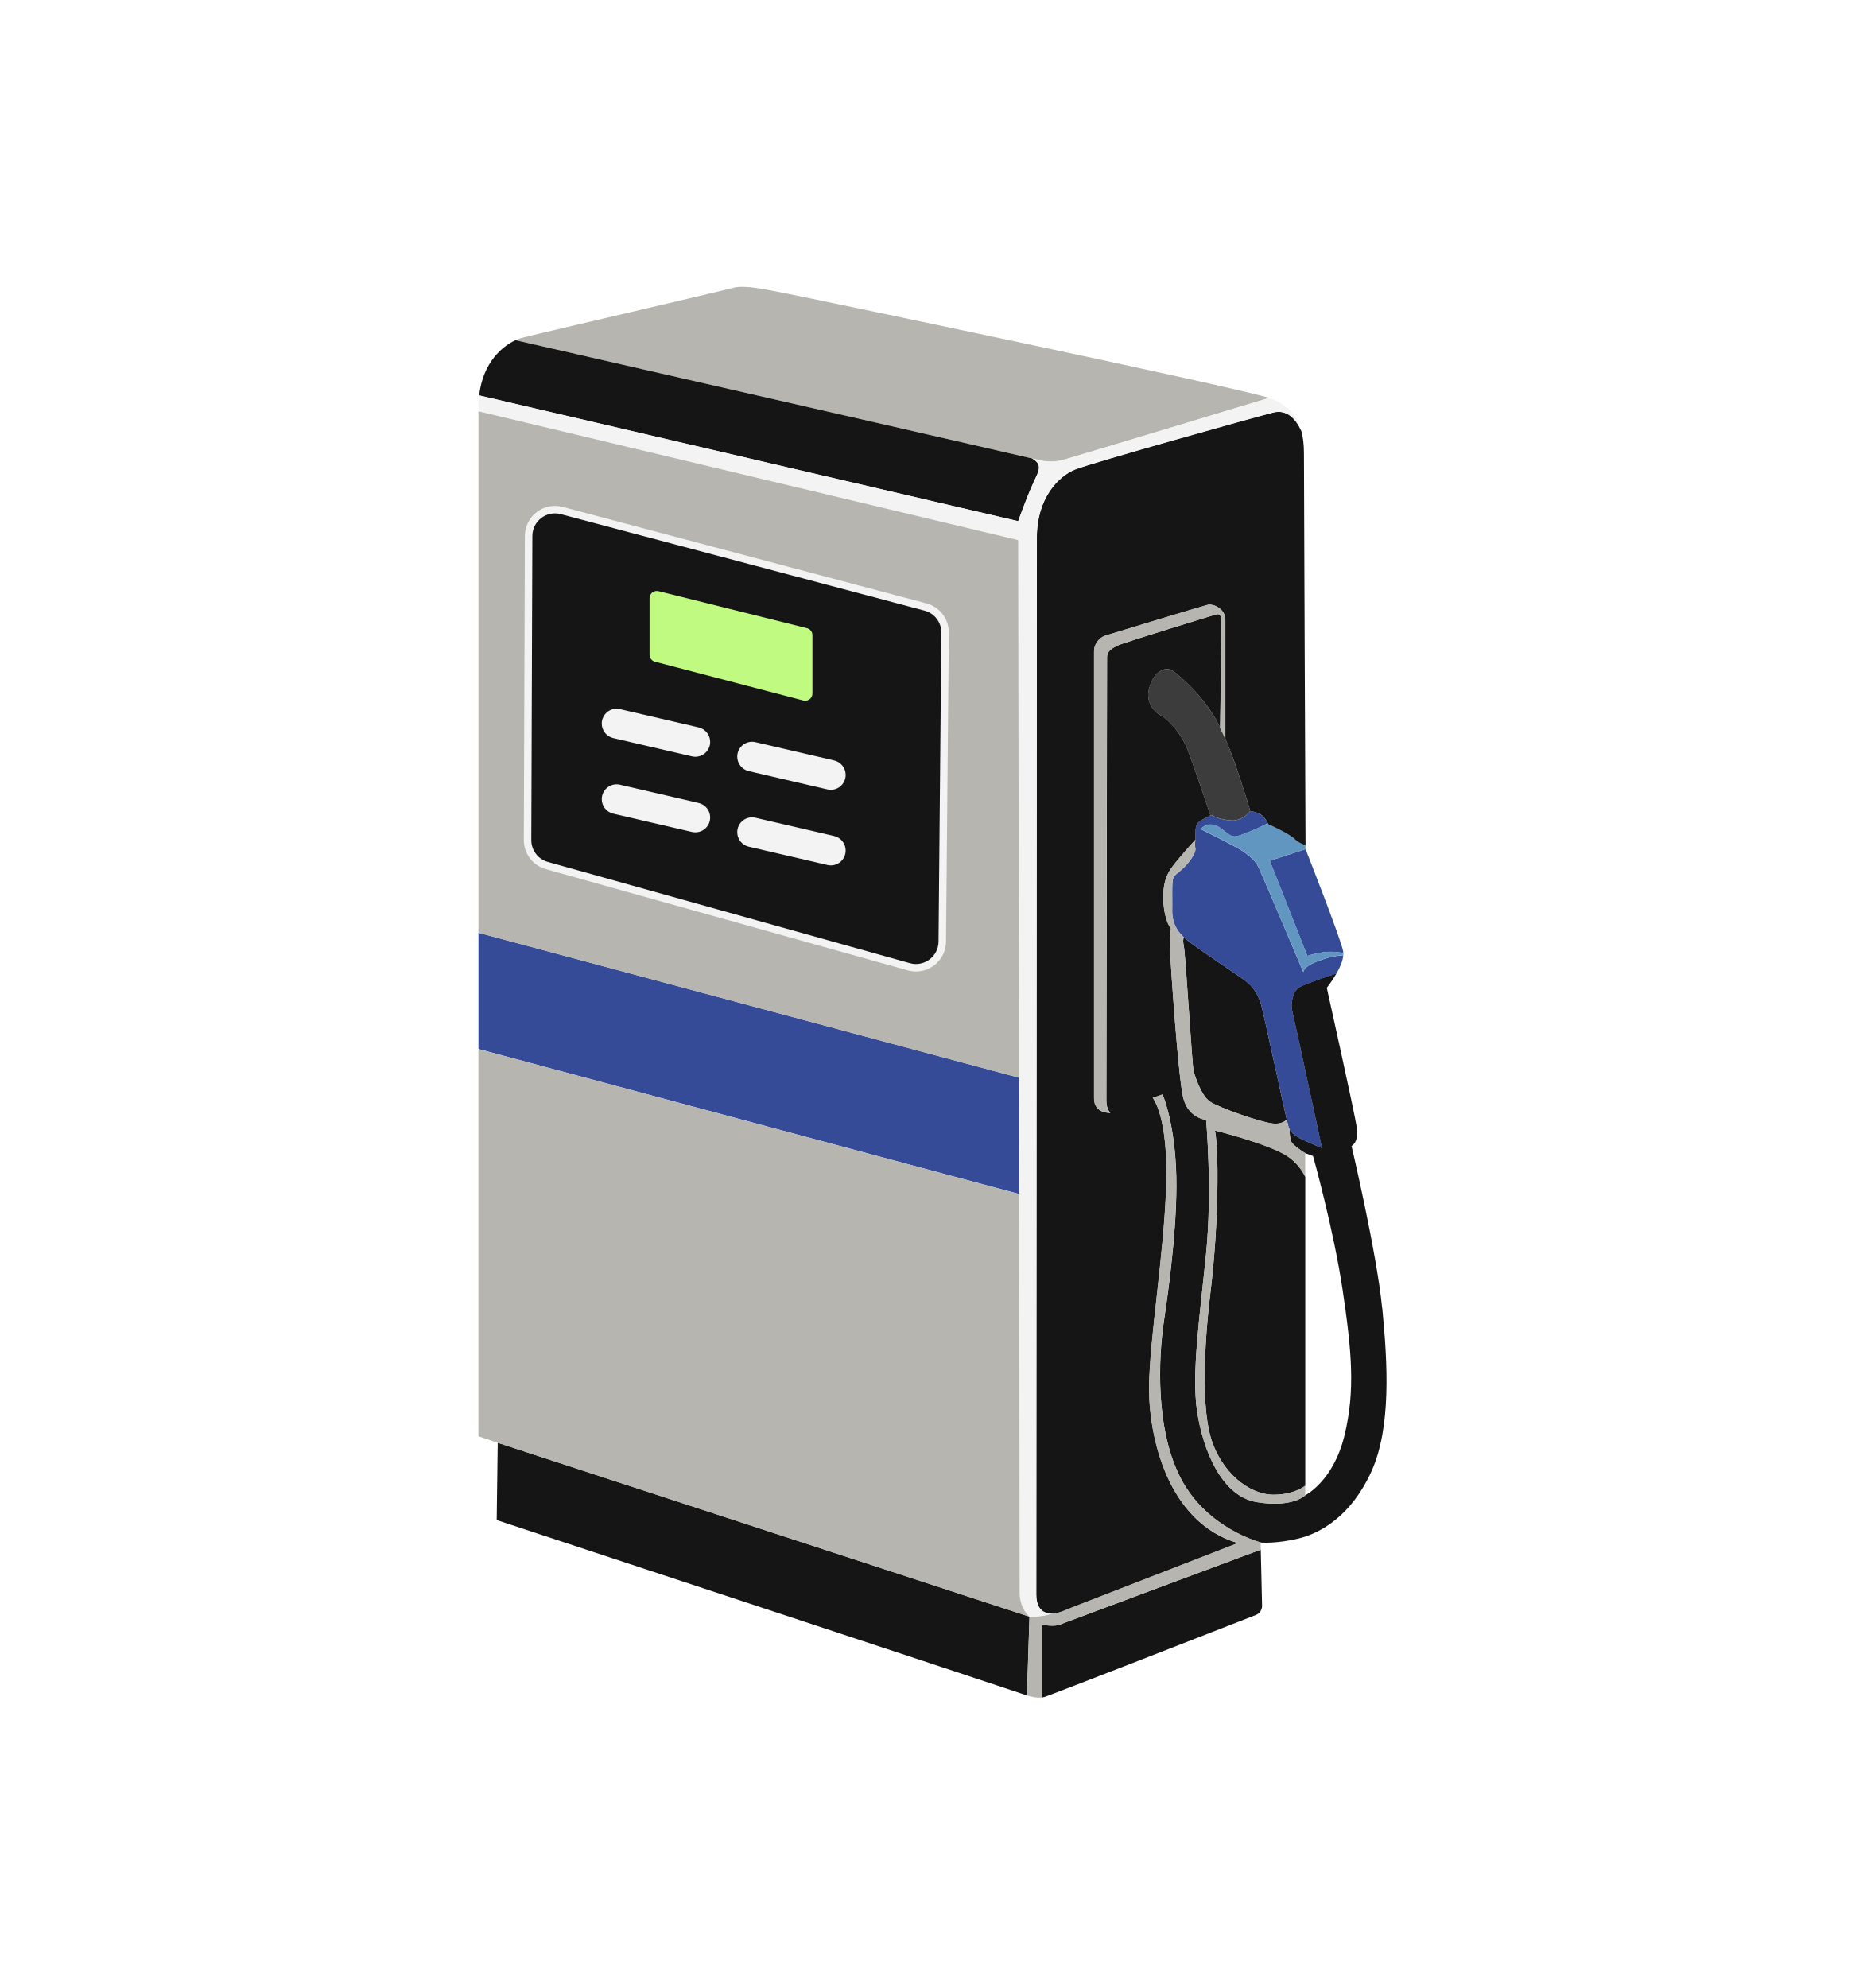
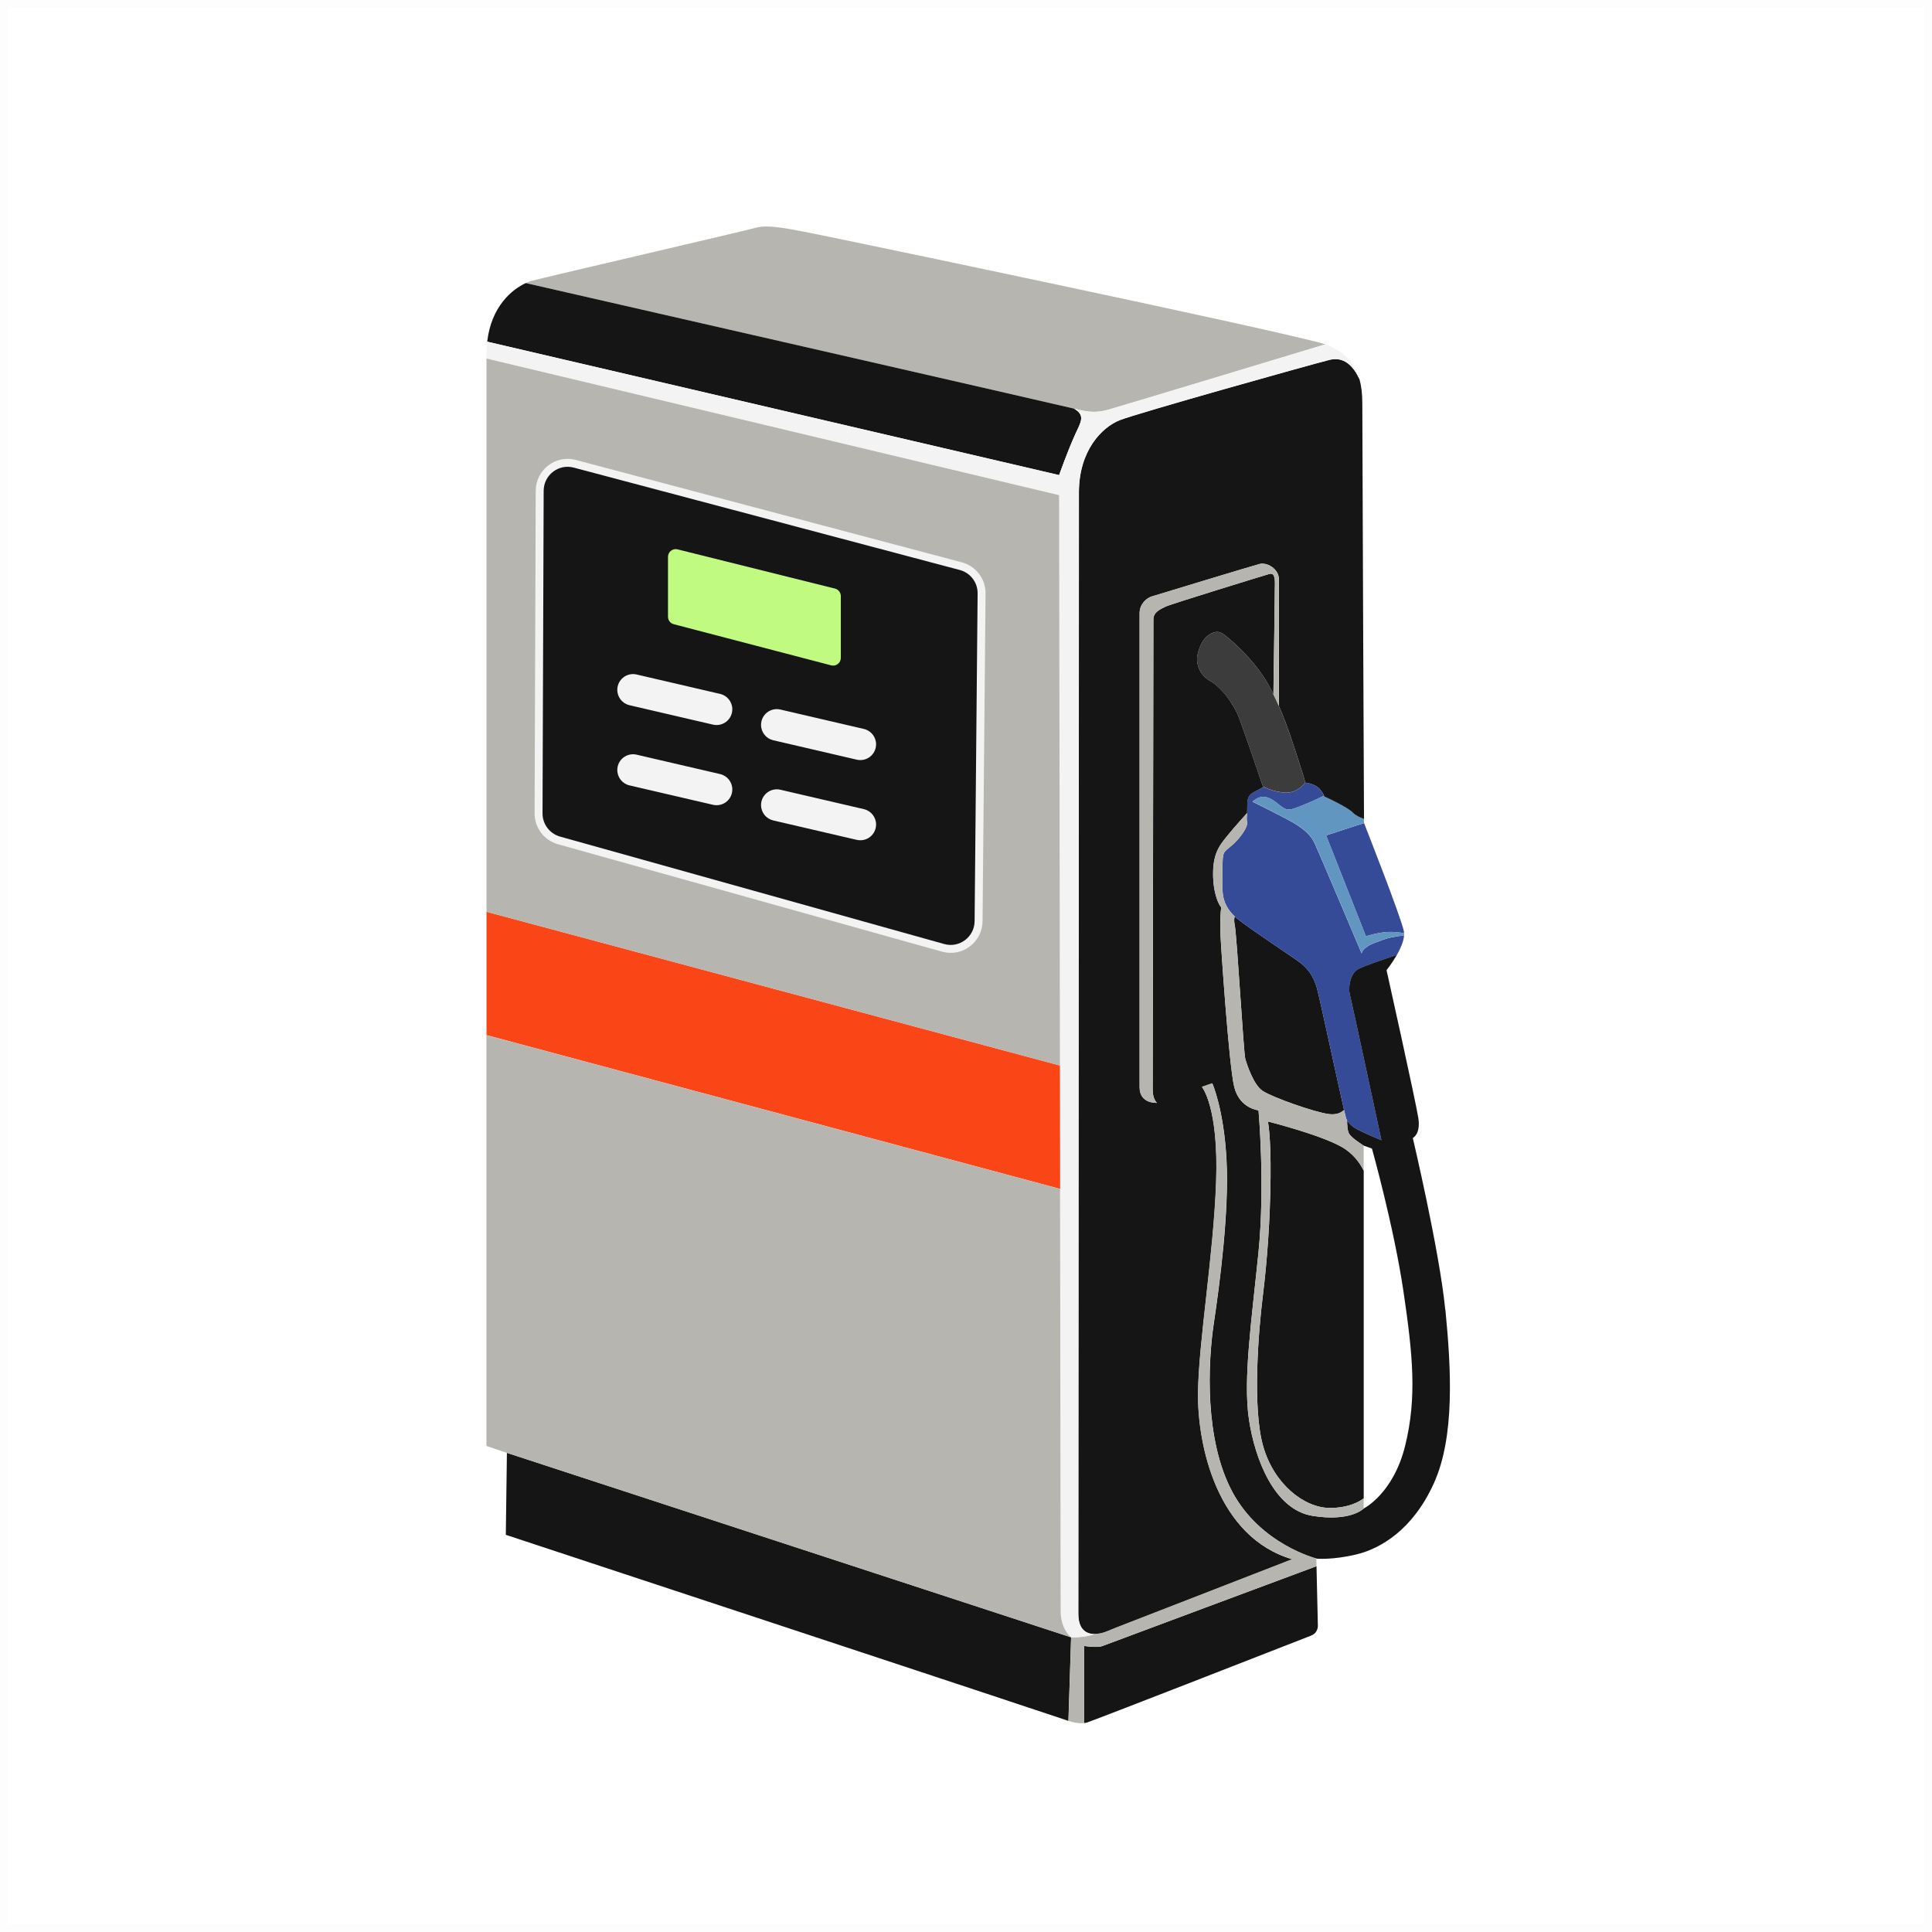
- <svg xmlns="http://www.w3.org/2000/svg" width="123" height="131" fill="none" viewBox="0 0 123 131">
-   <path fill="#151515" d="m32.8 95.071-.068 5.094s34.34 11.335 34.698 11.473q.113.043.245.085l.168-5.193-35.046-11.459zM68.656 107.066v4.791a1.4 1.4 0 0 0 .183-.037c.41-.124 11.6-4.491 13.921-5.4a.64.64 0 0 0 .41-.617l-.085-3.689c-1.062.396-12.972 4.83-13.288 4.955-.33.13-1.141 0-1.141 0zM84.622 76.056c-1.396-.776-4.557-1.563-4.557-1.563s.192.83.167 3.474a66 66 0 0 1-.483 7.376c-.277 2.229-.653 6.926.02 9.305.672 2.38 2.559 3.839 4.132 3.847 1.161.006 1.84-.387 2.116-.594V77.548a3.4 3.4 0 0 0-1.395-1.492M82.066 64.624c-.373-.292-3.05-2.047-3.882-2.712a3 3 0 0 1-.18-.159 1.1 1.1 0 0 0 0 .518c.138.654.553 8.013.663 8.359.11.345.498 1.577 1.077 1.965.579.387 3.218 1.327 4.115 1.438.486.06.775-.099.938-.258-.378-1.659-1.471-6.747-1.669-7.506-.235-.9-.69-1.356-1.062-1.648z" />
-   <path fill="#354b98" d="M86.153 62.991s.373-.124.828-.206c.39-.071.768-.11 1.542.008a1 1 0 0 0-.008-.105c-.162-.84-2.328-6.35-2.478-6.733l-2.356.767z" />
-   <path fill="#354b98" d="M86.746 63.379c-.856.317-.856.68-.856.68s-2.683-6.343-2.924-6.853c-.24-.51-.615-.804-1.068-1.116-.452-.314-2.788-1.46-2.788-1.46s.294-.3.636-.3c.341 0 .562.118 1.048.515.488.396.627.322 1.446 0 .543-.213 1.034-.45 1.305-.587-.02-.059-.079-.186-.265-.413-.277-.331-.899-.402-.899-.402s-.44.665-1.242.623c-.803-.043-1.326-.36-1.326-.36l-.65.346c-.386.206-.386.498-.386 1.025 0 .107 0 .19-.006.26-.01.278-.04.34.006.57.056.291-.441 1.01-.966 1.452-.526.442-.562.345-.562 1.438s.008.691 0 1.204c-.009.473.09 1.132.754 1.752q.083.08.18.159c.828.665 3.509 2.42 3.882 2.712s.828.748 1.062 1.649c.198.758 1.291 5.847 1.67 7.506a.8.8 0 0 0 .186-.27s-.048.134-.186.27c.07.305.116.495.127.52.067.154.18.346.497.567.316.22 1.698.79 1.698.79s-1.85-8.636-1.96-9.038 0-1.3.496-1.577c.373-.207 1.751-.671 2.421-.892.218-.382.415-.819.447-1.192-.147 0-.32.011-.506.048-.511.099-.415.057-1.271.374" />
-   <path fill="#6196c1" d="M88.526 62.79c-.774-.119-1.152-.079-1.542-.008-.455.082-.828.207-.828.207l-2.472-6.27 2.356-.767-.009-.022v-.238c-.24-.08-.522-.204-.689-.385-.33-.36-1.782-1.011-1.782-1.011s0-.014-.011-.042a17 17 0 0 1-1.306.586c-.819.322-.957.396-1.446 0-.489-.397-.71-.516-1.048-.516s-.636.3-.636.3 2.34 1.147 2.788 1.461c.453.315.828.61 1.068 1.116s2.924 6.852 2.924 6.852 0-.36.856-.68c.856-.316.76-.274 1.272-.373.183-.037.358-.048.505-.048a1 1 0 0 0 0-.167z" />
-   <path fill="#3c3c3c" d="M80.113 47.388c-.923-1.674-2.601-3.038-2.844-3.191-.244-.153-.498-.173-.87.068-.373.243-.594.747-.704 1.231s.068 1.226.76 1.62c.69.393 1.45 1.35 1.817 2.305.319.832 1.262 3.607 1.5 4.306q.044-.025.045-.025s.525.317 1.325.36 1.242-.623 1.242-.623-.067-.306-.41-1.34c-.34-1.033-.937-3.044-1.86-4.717z" />
-   <path fill="#151515" d="M91.083 86.187c-.36-3.667-2.017-10.672-2.017-10.672s.497-.22.344-1.232c-.153-1.01-1.974-9.19-1.974-9.19s.339-.422.638-.946c-.67.22-2.048.682-2.42.892-.498.277-.608 1.175-.498 1.577s1.96 9.038 1.96 9.038-1.38-.566-1.697-.79a1.4 1.4 0 0 1-.436-.447c0 .297.03.687.133.849.181.278.9.725.9.725l.513.184s1.361 4.853 1.952 8.84c.59 3.986.847 6.625.11 9.616s-2.576 3.901-2.576 3.901-.81.84-3.184.453c-2.373-.388-3.573-3.525-3.943-5.997-.368-2.472.166-6.144.59-10.335.424-4.188.006-8.854.006-8.854s-1.173-.11-1.508-1.452c-.337-1.343-.854-9.163-.854-9.44 0-.278-.056-.83.043-1.716-.306-.374-.483-1.218-.498-1.84-.014-.624 0-1.385.498-2.105.339-.492 1.138-1.393 1.61-1.91.003-.072.005-.154.005-.261 0-.527 0-.816.387-1.025.291-.156.511-.275.605-.323-.237-.702-1.181-3.477-1.5-4.307-.367-.954-1.124-1.91-1.816-2.305-.69-.393-.87-1.135-.76-1.619s.33-.988.703-1.232c.373-.243.627-.22.87-.068.243.153 1.918 1.515 2.845 3.191.105.187.2.38.296.572.025-1.727.094-6.45.094-6.909 0-.563-.156-.617-.359-.563-.204.057-6.141 1.874-6.464 2.039-.322.167-.725.323-.725.793L72.91 72.53c0 .58.266.804.266.804s-1.076.073-1.076-.968V42.925c0-.592.449-.949.74-1.04.29-.09 6.248-1.902 6.711-2.02.464-.12 1.201.296 1.201.962v7.863c.574 1.32.972 2.642 1.226 3.415.342 1.033.41 1.339.41 1.339s.621.068.898.402c.277.331.277.456.277.456s1.45.651 1.782 1.01c.167.179.45.304.69.386-.011-2.478-.105-23.649-.105-25.835 0-.58-.062-1.061-.173-1.463-.392-.884-1.01-1.425-1.852-1.212-1.381.35-11.913 3.304-13.034 3.746-1.124.441-2.54 1.9-2.54 4.485s-.037 68.258-.037 69.662 1.031 1.402 1.822 1.071c.791-.332 0 0 11.47-4.466-4.675-1.364-5.893-7.087-5.857-10.315.037-3.23.958-8.488 1.124-13.138.168-4.65-.884-5.886-.884-5.886l.645-.221s.717 1.585.884 4.78c.166 3.19-.424 7.675-.791 10.13s-.59 7.235 1.161 10.483c1.749 3.247 5.215 4.125 5.215 4.125s.994.096 2.486-.263c1.49-.36 3.494-1.523 4.805-4.415 1.31-2.894 1.076-7.101.717-10.767z" />
-   <path fill="#b6b5b0" d="M76.667 59.35c.014.623.192 1.467.497 1.84-.096.887-.042 1.439-.042 1.716 0 .278.517 8.096.853 9.44.336 1.345 1.508 1.453 1.508 1.453s.418 4.663-.006 8.854c-.423 4.188-.957 7.86-.59 10.335.367 2.472 1.57 5.609 3.944 5.997s3.183-.453 3.183-.453V97.9c-.277.206-.954.603-2.116.594-1.573-.008-3.46-1.467-4.132-3.848-.673-2.381-.294-7.076-.02-9.304.277-2.228.455-4.734.483-7.376.028-2.645-.166-3.474-.166-3.474s3.16.79 4.556 1.563a3.4 3.4 0 0 1 1.395 1.492v-1.557s-.717-.448-.898-.725c-.104-.162-.13-.55-.132-.85a1 1 0 0 1-.063-.122 7 7 0 0 1-.127-.52c-.164.158-.452.317-.938.257-.898-.11-3.534-1.05-4.116-1.438-.579-.388-.966-1.62-1.076-1.965-.11-.346-.523-7.705-.664-8.359a1.14 1.14 0 0 1 0-.518c-.664-.62-.762-1.28-.754-1.752.008-.513 0-.11 0-1.204s.037-.997.562-1.438c.526-.442 1.022-1.164.966-1.453-.045-.232-.017-.291-.005-.569-.472.521-1.27 1.422-1.61 1.911-.498.72-.512 1.481-.498 2.104z" />
-   <path fill="#b6b5b0" d="M79.546 39.864c-.464.12-6.422 1.931-6.713 2.022a1.11 1.11 0 0 0-.74 1.04v29.44c0 1.043 1.077.969 1.077.969s-.266-.22-.266-.804l.045-29.212c0-.47.404-.629.727-.793.322-.167 6.26-1.985 6.463-2.039.203-.056.358 0 .358.564 0 .459-.067 5.179-.093 6.908q.178.363.34.731v-7.863c0-.665-.74-1.079-1.2-.963zM68.02 30.211c-.24-.138-.591-.28-1.088-.438.497.155.847.297 1.087.438.707.179 1.266.309 2.091.083.703-.193 10.557-3.175 13.53-4.075-2.909-.872-30.62-6.648-31.74-6.863-1.16-.221-2.799-.61-3.59-.388-.79.22-13.127 3.08-13.955 3.304-.11.028-.24.077-.38.142 9.756 2.23 33.47 7.653 34.036 7.795h.008z" />
-   <path fill="#151515" d="M68.093 31.822c.354-.773.662-1.184-.073-1.611h-.008c-.566-.142-24.277-5.567-34.037-7.795-.848.385-2.15 1.447-2.399 3.64L67.1 34.346s.526-1.495.994-2.52z" />
-   <path fill="#b6b5b0" d="m67.845 106.53-.166 5.193c.293.094.652.173.977.133v-4.79s.81.13 1.141 0c.317-.125 12.23-4.559 13.289-4.955l-.012-.482s-3.466-.877-5.214-4.125-1.529-8.027-1.162-10.482c.368-2.455.958-6.94.791-10.132-.166-3.19-.884-4.778-.884-4.778l-.644.22s1.048 1.238.884 5.887c-.166 4.65-1.087 9.91-1.124 13.138-.037 3.23 1.178 8.95 5.856 10.315-11.47 4.465-10.678 4.134-11.47 4.465a2.2 2.2 0 0 1-.795.181c-.634.249-1.467.207-1.467.207z" />
-   <path fill="#f3f3f3" d="M83.862 26.295a2 2 0 0 0-.22-.076c-2.977.9-12.83 3.879-13.531 4.074-.825.227-1.384.1-2.091-.082.735.427.427.838.073 1.611-.468 1.025-.994 2.52-.994 2.52l-35.523-8.288c-.028.241-.045.49-.045.756v.29L67.1 35.584s.096 68.133.096 69.297.65 1.648.65 1.648.833.042 1.466-.207c-.551.006-1.026-.3-1.026-1.251 0-1.402.037-67.077.037-69.663s1.418-4.04 2.54-4.485c1.124-.441 11.653-3.395 13.034-3.746.842-.212 1.46.329 1.853 1.212-.33-1.209-1.09-1.71-1.89-2.098z" />
-   <path fill="#354b98" d="m67.15 71.015-35.619-9.55v7.662l35.63 9.553c-.002-2.512-.008-5.086-.01-7.668z" />
-   <path fill="#b6b5b0" d="M67.1 35.589 31.53 27.103v34.363l35.62 9.55zM67.195 104.886l-.037-26.202-35.63-9.554v25.514l1.27.431 35.046 11.459s-.65-.484-.65-1.648" />
-   <path fill="#151515" stroke="#f3f3f3" stroke-miterlimit="10" stroke-width=".493" d="m34.836 35.316-.07 20.038c0 .782.516 1.47 1.268 1.68l23.861 6.673a1.735 1.735 0 0 0 2.201-1.657l.186-20.355A1.734 1.734 0 0 0 60.992 40l-23.978-6.36a1.736 1.736 0 0 0-2.178 1.674z" />
-   <path fill="#f3f3f3" d="m45.602 49.842-5.19-1.206a.98.98 0 0 1-.756-.954.977.977 0 0 1 1.197-.954l5.19 1.206a.98.98 0 0 1 .757.954.977.977 0 0 1-1.198.954M45.602 54.822l-5.19-1.206a.98.98 0 0 1-.756-.954.977.977 0 0 1 1.197-.954l5.19 1.206a.98.98 0 0 1 .757.954.977.977 0 0 1-1.198.954M54.531 52.019l-5.19-1.206a.98.98 0 0 1-.756-.955.977.977 0 0 1 1.197-.954l5.19 1.206a.98.98 0 0 1 .757.955.977.977 0 0 1-1.198.954M54.531 57l-5.19-1.207a.98.98 0 0 1-.756-.954.977.977 0 0 1 1.197-.954l5.19 1.206a.98.98 0 0 1 .757.954.977.977 0 0 1-1.198.955" />
-   <path fill="#c1fa81" d="M42.805 39.42v3.723c0 .218.147.408.356.461l9.78 2.557c.302.08.599-.15.599-.461v-3.843c0-.22-.15-.41-.362-.464l-9.78-2.438a.477.477 0 0 0-.593.464" />
+ <svg xmlns="http://www.w3.org/2000/svg" width="240" height="240" fill="none" viewBox="0 0 240 240">
+   <path stroke="#000" stroke-opacity=".01" d="M.5.5h239v239H.5z" />
+   <path fill="#151515" d="m62.97 180.475-.135 10.187s68.678 22.669 69.395 22.946c.148.057.317.113.492.17l.334-10.386-70.091-22.917zM134.683 204.463v9.582c.124-.017.249-.039.367-.074.819-.248 23.198-8.981 27.842-10.799.508-.197.83-.689.818-1.233l-.169-7.379c-2.123.792-25.943 9.66-26.576 9.91-.661.26-2.282 0-2.282 0zM166.615 142.444c-2.791-1.552-9.113-3.127-9.113-3.127s.384 1.661.332 6.949c-.056 5.289-.411 10.295-.966 14.752-.553 4.458-1.304 13.851.04 18.609 1.345 4.762 5.119 7.678 8.266 7.695 2.322.012 3.678-.775 4.231-1.188v-40.706c-.464-.951-1.305-2.158-2.79-2.984M161.502 119.58c-.746-.583-6.101-4.094-7.763-5.425a5 5 0 0 1-.36-.317c-.069.272-.091.606 0 1.036.276 1.308 1.106 16.026 1.326 16.717.222.691.995 3.154 2.154 3.931 1.157.775 6.435 2.655 8.231 2.877.971.118 1.548-.199 1.876-.517-.757-3.318-2.943-13.495-3.339-15.012-.469-1.801-1.379-2.712-2.125-3.296z" />
+   <path fill="#354b98" d="M169.677 116.314s.746-.249 1.656-.413c.778-.142 1.536-.221 3.084.017a1.2 1.2 0 0 0-.017-.21c-.322-1.682-4.655-12.702-4.955-13.466l-4.711 1.535z" />
+   <path fill="#354b98" d="M170.863 117.089c-1.712.634-1.712 1.359-1.712 1.359s-5.367-12.685-5.848-13.704-1.231-1.608-2.136-2.231c-.904-.629-5.576-2.922-5.576-2.922s.587-.6 1.272-.6c.682 0 1.124.237 2.096 1.03.976.793 1.254.646 2.893 0 1.084-.425 2.067-.9 2.61-1.172-.04-.119-.159-.374-.531-.827-.555-.663-1.797-.804-1.797-.804s-.881 1.33-2.486 1.246c-1.604-.085-2.65-.72-2.65-.72s-.526.278-1.3.692c-.773.413-.773.996-.773 2.05 0 .215 0 .379-.012.521-.022.554-.078.679.012 1.138.113.583-.882 2.021-1.932 2.905-1.051.883-1.125.691-1.125 2.877s.017 1.381 0 2.406c-.017.946.181 2.265 1.509 3.506.113.107.231.209.36.317 1.656 1.331 7.017 4.842 7.763 5.425s1.656 1.495 2.125 3.296c.396 1.517 2.583 11.694 3.339 15.012.277-.266.372-.538.372-.538s-.095.266-.372.538c.142.611.232.991.254 1.042.135.306.362.691.995 1.132.632.442 3.395 1.581 3.395 1.581s-3.7-17.272-3.92-18.077c-.221-.804 0-2.599.993-3.154.746-.413 3.503-1.342 4.843-1.784.435-.764.829-1.636.892-2.384-.293 0-.638.023-1.012.097-1.022.198-.829.113-2.541.747" />
+   <path fill="#6196c1" d="M174.423 115.913c-1.548-.238-2.305-.159-3.085-.017-.909.164-1.655.413-1.655.413l-4.943-12.538 4.711-1.534-.017-.046v-.475c-.48-.159-1.045-.408-1.378-.771-.661-.719-3.565-2.021-3.565-2.021s0-.029-.023-.085c-.542.272-1.531.747-2.61 1.172-1.638.646-1.915.793-2.893 0s-1.418-1.03-2.096-1.03-1.271.6-1.271.6 4.678 2.293 5.576 2.922c.905.628 1.656 1.217 2.135 2.231.482 1.014 5.848 13.704 5.848 13.704s0-.719 1.712-1.359c1.712-.634 1.521-.549 2.543-.747a5 5 0 0 1 1.011-.097 1.6 1.6 0 0 0 0-.334z" />
+   <path fill="#3c3c3c" d="M157.597 85.107c-1.847-3.347-5.202-6.076-5.689-6.382-.486-.306-.995-.345-1.739.136-.746.487-1.188 1.495-1.408 2.463-.22.969.136 2.453 1.521 3.24 1.377.787 2.898 2.7 3.632 4.61.638 1.664 2.526 7.214 3 8.612.057-.033.091-.05.091-.05s1.05.634 2.649.719 2.486-1.246 2.486-1.246-.135-.612-.82-2.679c-.683-2.067-1.874-6.087-3.723-9.434z" />
+   <path fill="#151515" d="M179.537 162.705c-.719-7.333-4.035-21.342-4.035-21.342s.995-.443.689-2.465c-.305-2.021-3.948-18.381-3.948-18.381s.678-.844 1.277-1.892c-1.34.442-4.096 1.365-4.842 1.784-.995.555-1.216 2.35-.995 3.154s3.922 18.077 3.922 18.077-2.764-1.133-3.397-1.581c-.479-.333-.722-.634-.87-.894 0 .595.058 1.375.266 1.698.362.556 1.797 1.451 1.797 1.451l1.028.367s2.723 9.707 3.904 17.68 1.695 13.251.22 19.232-5.152 7.803-5.152 7.803-1.621 1.681-6.368.906c-4.745-.776-7.147-7.05-7.886-11.994-.735-4.944.333-12.288 1.18-20.67.848-8.376.011-17.708.011-17.708s-2.345-.221-3.016-2.904c-.672-2.685-1.707-18.326-1.707-18.881s-.112-1.659.086-3.432c-.611-.747-.966-2.435-.995-3.681s0-2.769.995-4.207c.677-.986 2.275-2.786 3.219-3.823.007-.141.012-.305.012-.521 0-1.053 0-1.63.773-2.05.582-.311 1.023-.549 1.21-.645-.474-1.405-2.362-6.954-3-8.614-.734-1.908-2.248-3.822-3.633-4.61-1.379-.786-1.741-2.27-1.52-3.238.22-.969.662-1.977 1.408-2.464.744-.487 1.253-.441 1.739-.136.486.306 3.836 3.03 5.689 6.382.21.374.401.76.594 1.144.05-3.454.186-12.9.186-13.817 0-1.127-.31-1.235-.717-1.127-.408.113-12.283 3.749-12.928 4.077-.643.334-1.451.646-1.451 1.586s-.09 57.263-.09 58.424.531 1.608.531 1.608-2.153.147-2.153-1.936V76.182c0-1.184.898-1.897 1.48-2.079.582-.18 12.498-3.805 13.424-4.043s2.401.595 2.401 1.925v15.726c1.147 2.64 1.944 5.284 2.453 6.83.683 2.067.819 2.678.819 2.678s1.243.136 1.796.805c.554.662.554.911.554.911s2.899 1.303 3.565 2.022c.332.357.897.606 1.379.77-.023-4.955-.21-47.297-.21-51.668 0-1.161-.123-2.124-.345-2.928-.785-1.767-2.023-2.848-3.706-2.424-2.762.702-23.825 6.609-26.068 7.492-2.248.884-5.079 3.8-5.079 8.97s-.074 136.516-.074 139.325 2.062 2.803 3.645 2.141c1.582-.663 0 0 22.938-8.931-9.35-2.729-11.786-14.174-11.712-20.629.073-6.462 1.915-16.978 2.248-26.277s-1.768-11.772-1.768-11.772l1.288-.443s1.436 3.171 1.769 9.559c.333 6.383-.847 15.352-1.583 20.263-.734 4.909-1.179 14.468 2.323 20.964 3.498 6.494 10.429 8.251 10.429 8.251s1.989.192 4.973-.527c2.982-.72 6.988-3.046 9.609-8.829 2.622-5.788 2.153-14.203 1.436-21.535z" />
+   <path fill="#b6b5b0" d="M150.705 109.032c.029 1.246.384 2.933.995 3.681-.193 1.772-.085 2.877-.085 3.432s1.034 16.19 1.706 18.879c.671 2.691 3.017 2.906 3.017 2.906s.836 9.327-.012 17.708c-.847 8.375-1.915 15.72-1.18 20.669.734 4.945 3.141 11.219 7.886 11.995 4.747.775 6.368-.906 6.368-.906v-1.263c-.554.413-1.91 1.206-4.232 1.189-3.147-.017-6.921-2.933-8.265-7.696-1.345-4.762-.588-14.152-.04-18.608.553-4.457.91-9.468.966-14.752.057-5.29-.333-6.949-.333-6.949s6.321 1.58 9.113 3.127c1.486.826 2.327 2.032 2.791 2.984v-3.114s-1.435-.895-1.797-1.451c-.208-.323-.259-1.098-.265-1.698a2 2 0 0 1-.124-.245c-.024-.044-.114-.424-.255-1.041-.327.318-.904.634-1.875.515-1.798-.221-7.069-2.101-8.233-2.876-1.157-.776-1.932-3.239-2.152-3.93s-1.045-15.409-1.328-16.717a2.3 2.3 0 0 1 0-1.037c-1.328-1.24-1.524-2.559-1.507-3.505.015-1.025 0-.221 0-2.407s.073-1.993 1.123-2.877 2.045-2.327 1.932-2.905c-.09-.464-.034-.583-.01-1.138-.944 1.042-2.538 2.843-3.221 3.822-.995 1.439-1.023 2.962-.995 4.208z" />
+   <path fill="#b6b5b0" d="M156.463 70.06c-.927.238-12.843 3.863-13.425 4.044s-1.48.894-1.48 2.078v58.883c0 2.084 2.153 1.937 2.153 1.937s-.531-.442-.531-1.608.09-57.485.09-58.425.808-1.257 1.453-1.585c.643-.335 12.52-3.97 12.926-4.078.406-.113.717 0 .717 1.127 0 .918-.135 10.358-.186 13.818.237.481.463.974.678 1.46V71.987c0-1.33-1.48-2.158-2.401-1.926zM133.41 50.755c-.48-.278-1.181-.56-2.175-.878.994.311 1.695.595 2.175.878 1.413.356 2.531.617 4.181.164 1.407-.385 21.113-6.348 27.062-8.149-5.819-1.744-61.243-13.297-63.48-13.727-2.322-.442-5.6-1.217-7.181-.776s-26.255 6.162-27.91 6.609c-.22.056-.48.153-.763.283 19.515 4.462 66.944 15.307 68.074 15.59h.017z" />
+   <path fill="#151515" d="M133.558 53.975c.706-1.546 1.322-2.367-.147-3.222h-.017c-1.13-.283-48.554-11.133-68.073-15.59-1.695.77-4.3 2.894-4.797 7.283l71.045 16.575s1.052-2.99 1.989-5.04z" />
+   <path fill="#b6b5b0" d="m133.062 203.393-.333 10.385c.587.188 1.304.346 1.955.267v-9.582s1.621.26 2.282 0c.633-.249 24.458-9.118 26.576-9.91l-.022-.963s-6.932-1.755-10.429-8.25c-3.498-6.496-3.057-16.054-2.323-20.965.735-4.91 1.915-13.879 1.582-20.262-.333-6.382-1.768-9.558-1.768-9.558l-1.289.441s2.096 2.475 1.768 11.773c-.333 9.299-2.174 19.821-2.248 26.276-.073 6.462 2.356 17.901 11.713 20.631-22.939 8.93-21.357 8.268-22.939 8.93-.509.215-1.074.357-1.593.362-1.266.498-2.932.414-2.932.414z" />
+   <path fill="#f3f3f3" d="M165.094 42.922a4 4 0 0 0-.44-.153c-5.954 1.8-25.66 7.758-27.061 8.149-1.651.453-2.769.198-4.182-.164 1.469.855.853 1.676.147 3.222-.937 2.05-1.989 5.04-1.989 5.04L60.524 42.44c-.057.482-.09.98-.09 1.512v.578l71.135 16.972s.193 136.267.193 138.594c0 2.328 1.299 3.296 1.299 3.296s1.666.084 2.932-.414c-1.102.012-2.051-.6-2.051-2.502 0-2.803.073-134.155.073-139.325s2.837-8.081 5.08-8.97c2.248-.884 23.306-6.79 26.068-7.492 1.684-.425 2.92.657 3.707 2.423-.662-2.418-2.182-3.42-3.781-4.196z" />
+   <path fill="#fa4616" d="m131.671 132.362-71.237-19.101v15.324l71.26 19.107c-.006-5.023-.017-10.171-.023-15.335z" />
+   <path fill="#b6b5b0" d="M131.569 61.51 60.434 44.538v68.725l71.237 19.101zM131.76 200.103c0-.962-.034-24.781-.074-52.404l-71.26-19.106v51.027l2.542.862 70.091 22.917s-1.299-.968-1.299-3.296" />
+   <path fill="#151515" stroke="#f3f3f3" stroke-miterlimit="10" stroke-width=".986" d="m67.043 60.964-.141 40.076a3.48 3.48 0 0 0 2.537 3.358l47.723 13.348c2.198.617 4.379-1.031 4.401-3.313l.373-40.71a3.47 3.47 0 0 0-2.582-3.393L71.399 57.611c-2.192-.583-4.345 1.07-4.356 3.347z" />
+   <path fill="#f3f3f3" d="m88.575 90.016-10.378-2.412a1.956 1.956 0 0 1-1.514-1.908 1.955 1.955 0 0 1 2.395-1.909L89.457 86.2a1.956 1.956 0 0 1 1.514 1.908 1.955 1.955 0 0 1-2.396 1.908M88.575 99.976l-10.378-2.412a1.956 1.956 0 0 1-1.514-1.909 1.955 1.955 0 0 1 2.395-1.908l10.379 2.412a1.956 1.956 0 0 1 1.514 1.908 1.955 1.955 0 0 1-2.396 1.909M106.433 94.37l-10.378-2.413a1.956 1.956 0 0 1-1.515-1.908 1.955 1.955 0 0 1 2.396-1.909l10.379 2.413a1.956 1.956 0 0 1 1.514 1.908 1.955 1.955 0 0 1-2.396 1.909M106.433 104.331l-10.378-2.413a1.955 1.955 0 0 1-1.515-1.908 1.955 1.955 0 0 1 2.396-1.908l10.379 2.412a1.956 1.956 0 0 1 1.514 1.908 1.955 1.955 0 0 1-2.396 1.909" />
+   <path fill="#c1fa81" d="M82.981 69.17v7.448c0 .436.294.815.712.923l19.559 5.113a.957.957 0 0 0 1.198-.923v-7.684a.96.96 0 0 0-.723-.93l-19.56-4.875a.954.954 0 0 0-1.186.929" />
</svg>
